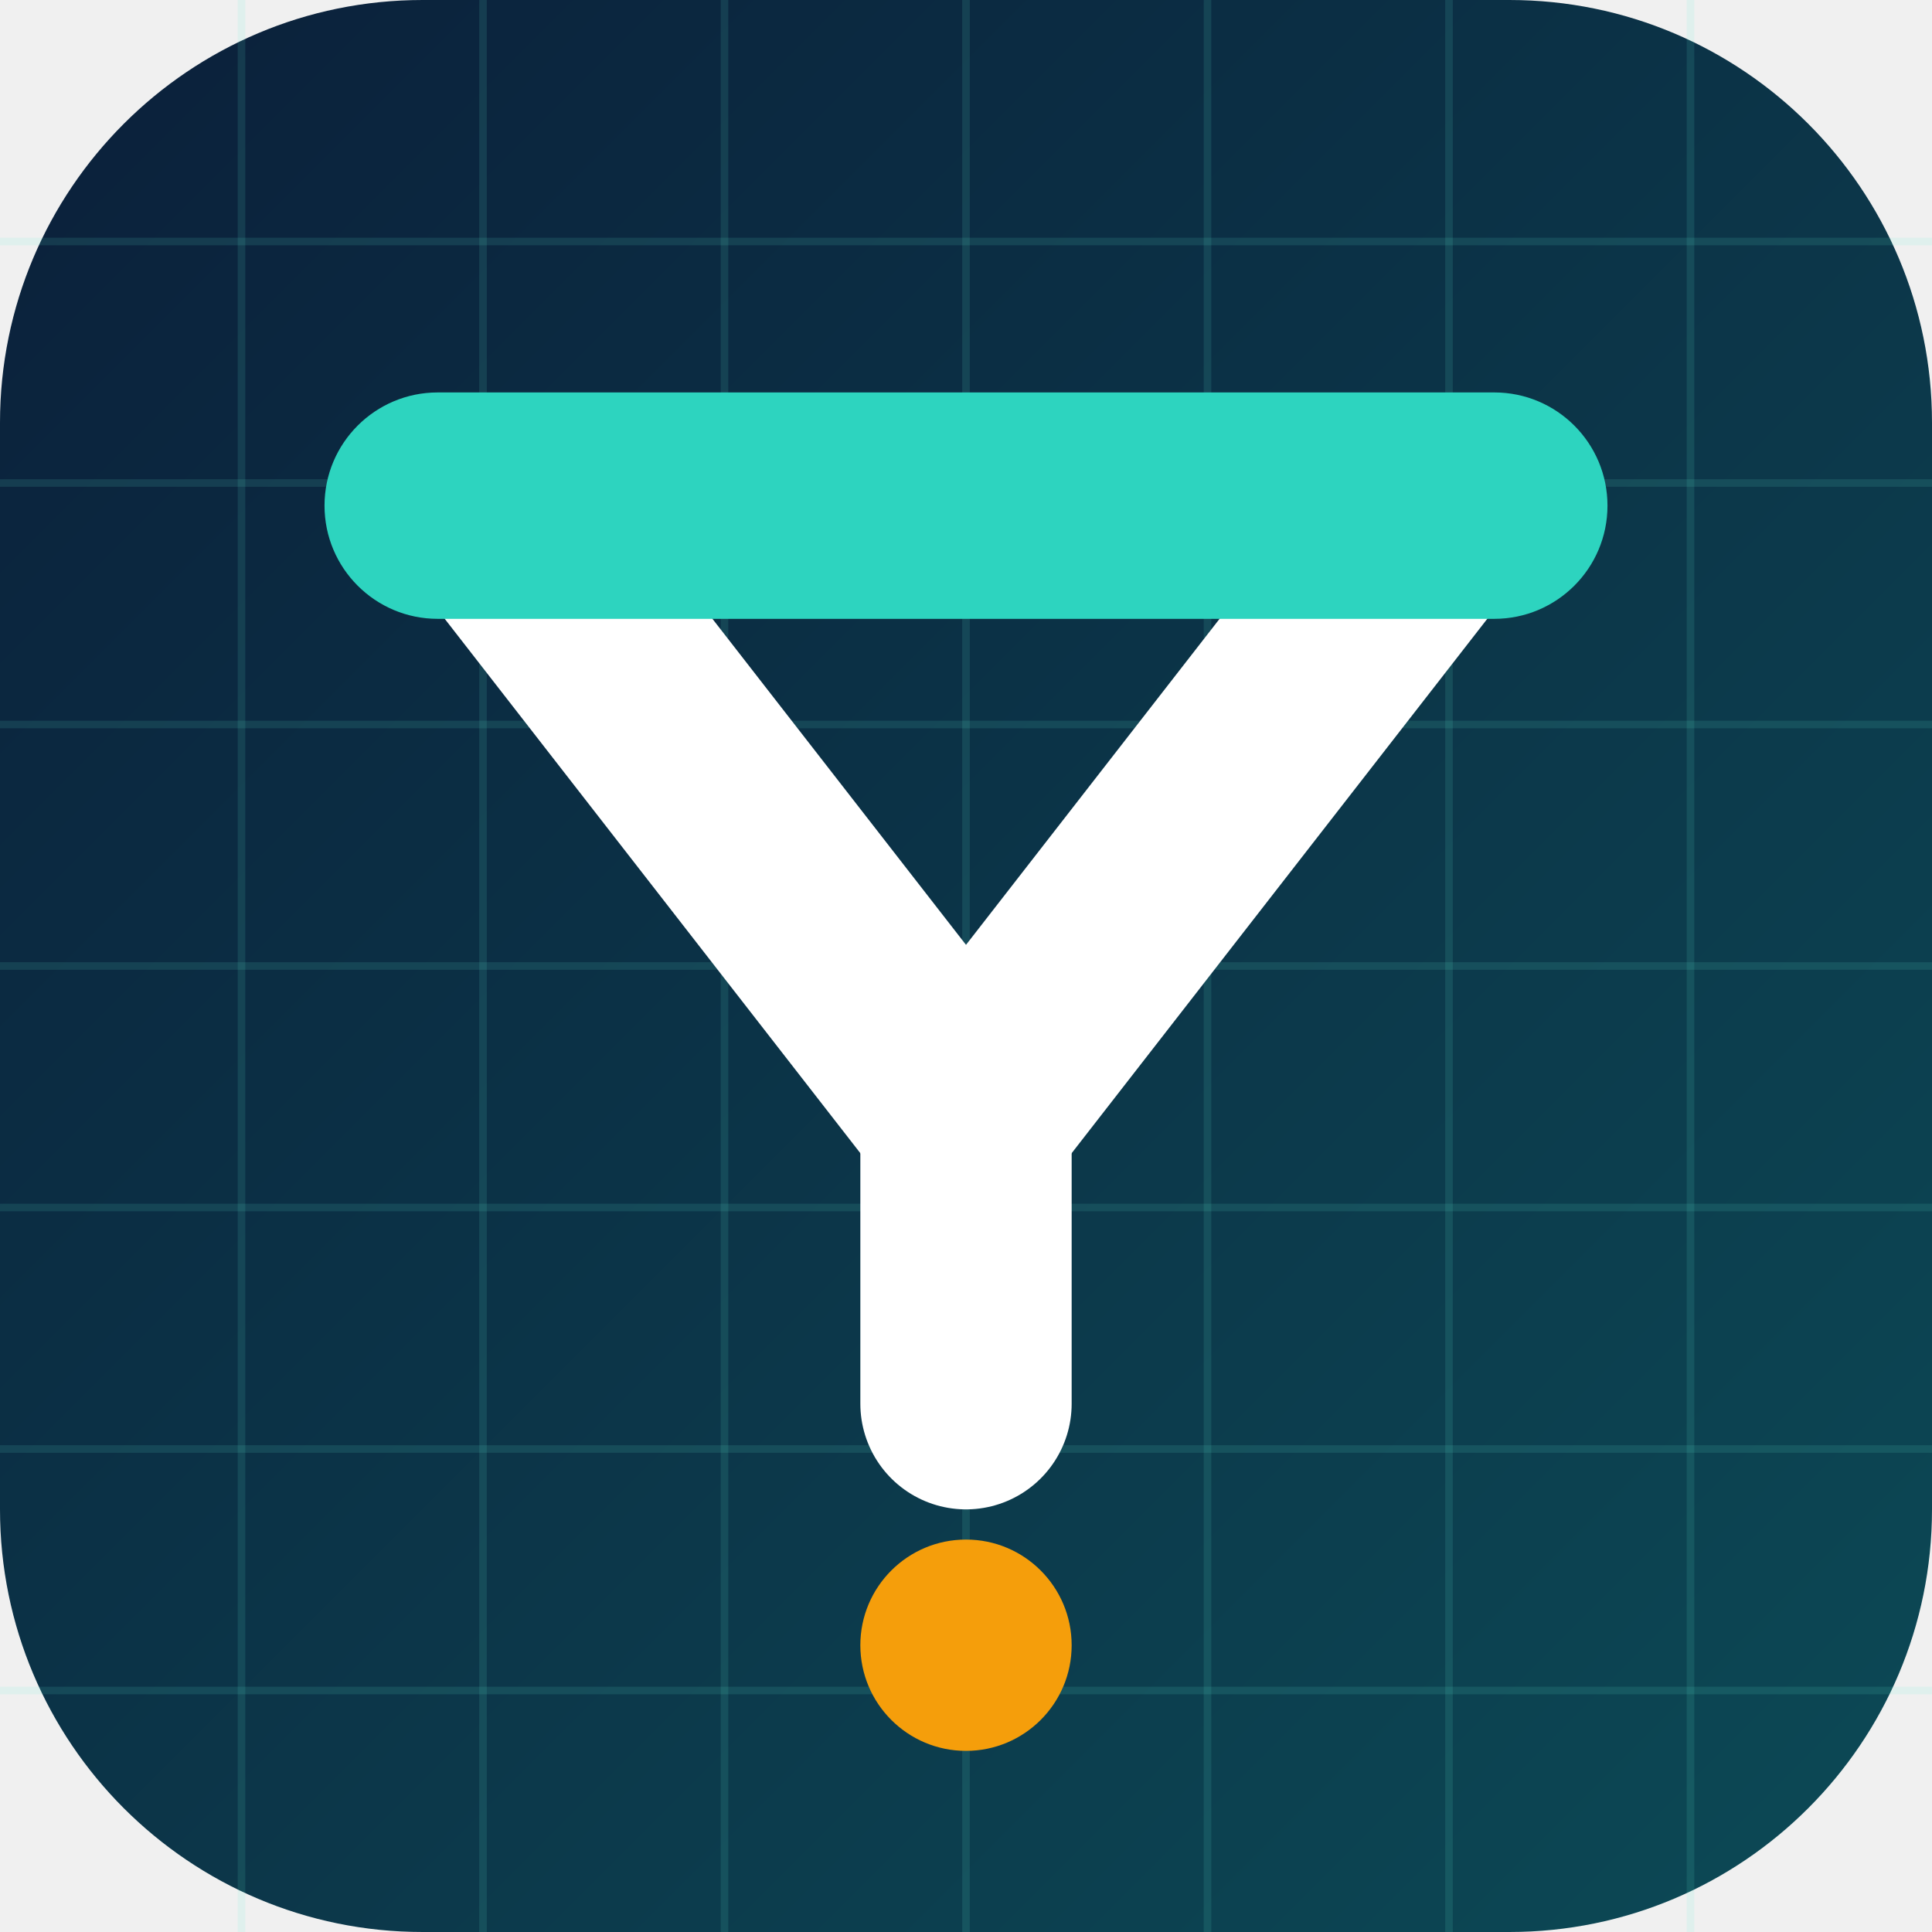
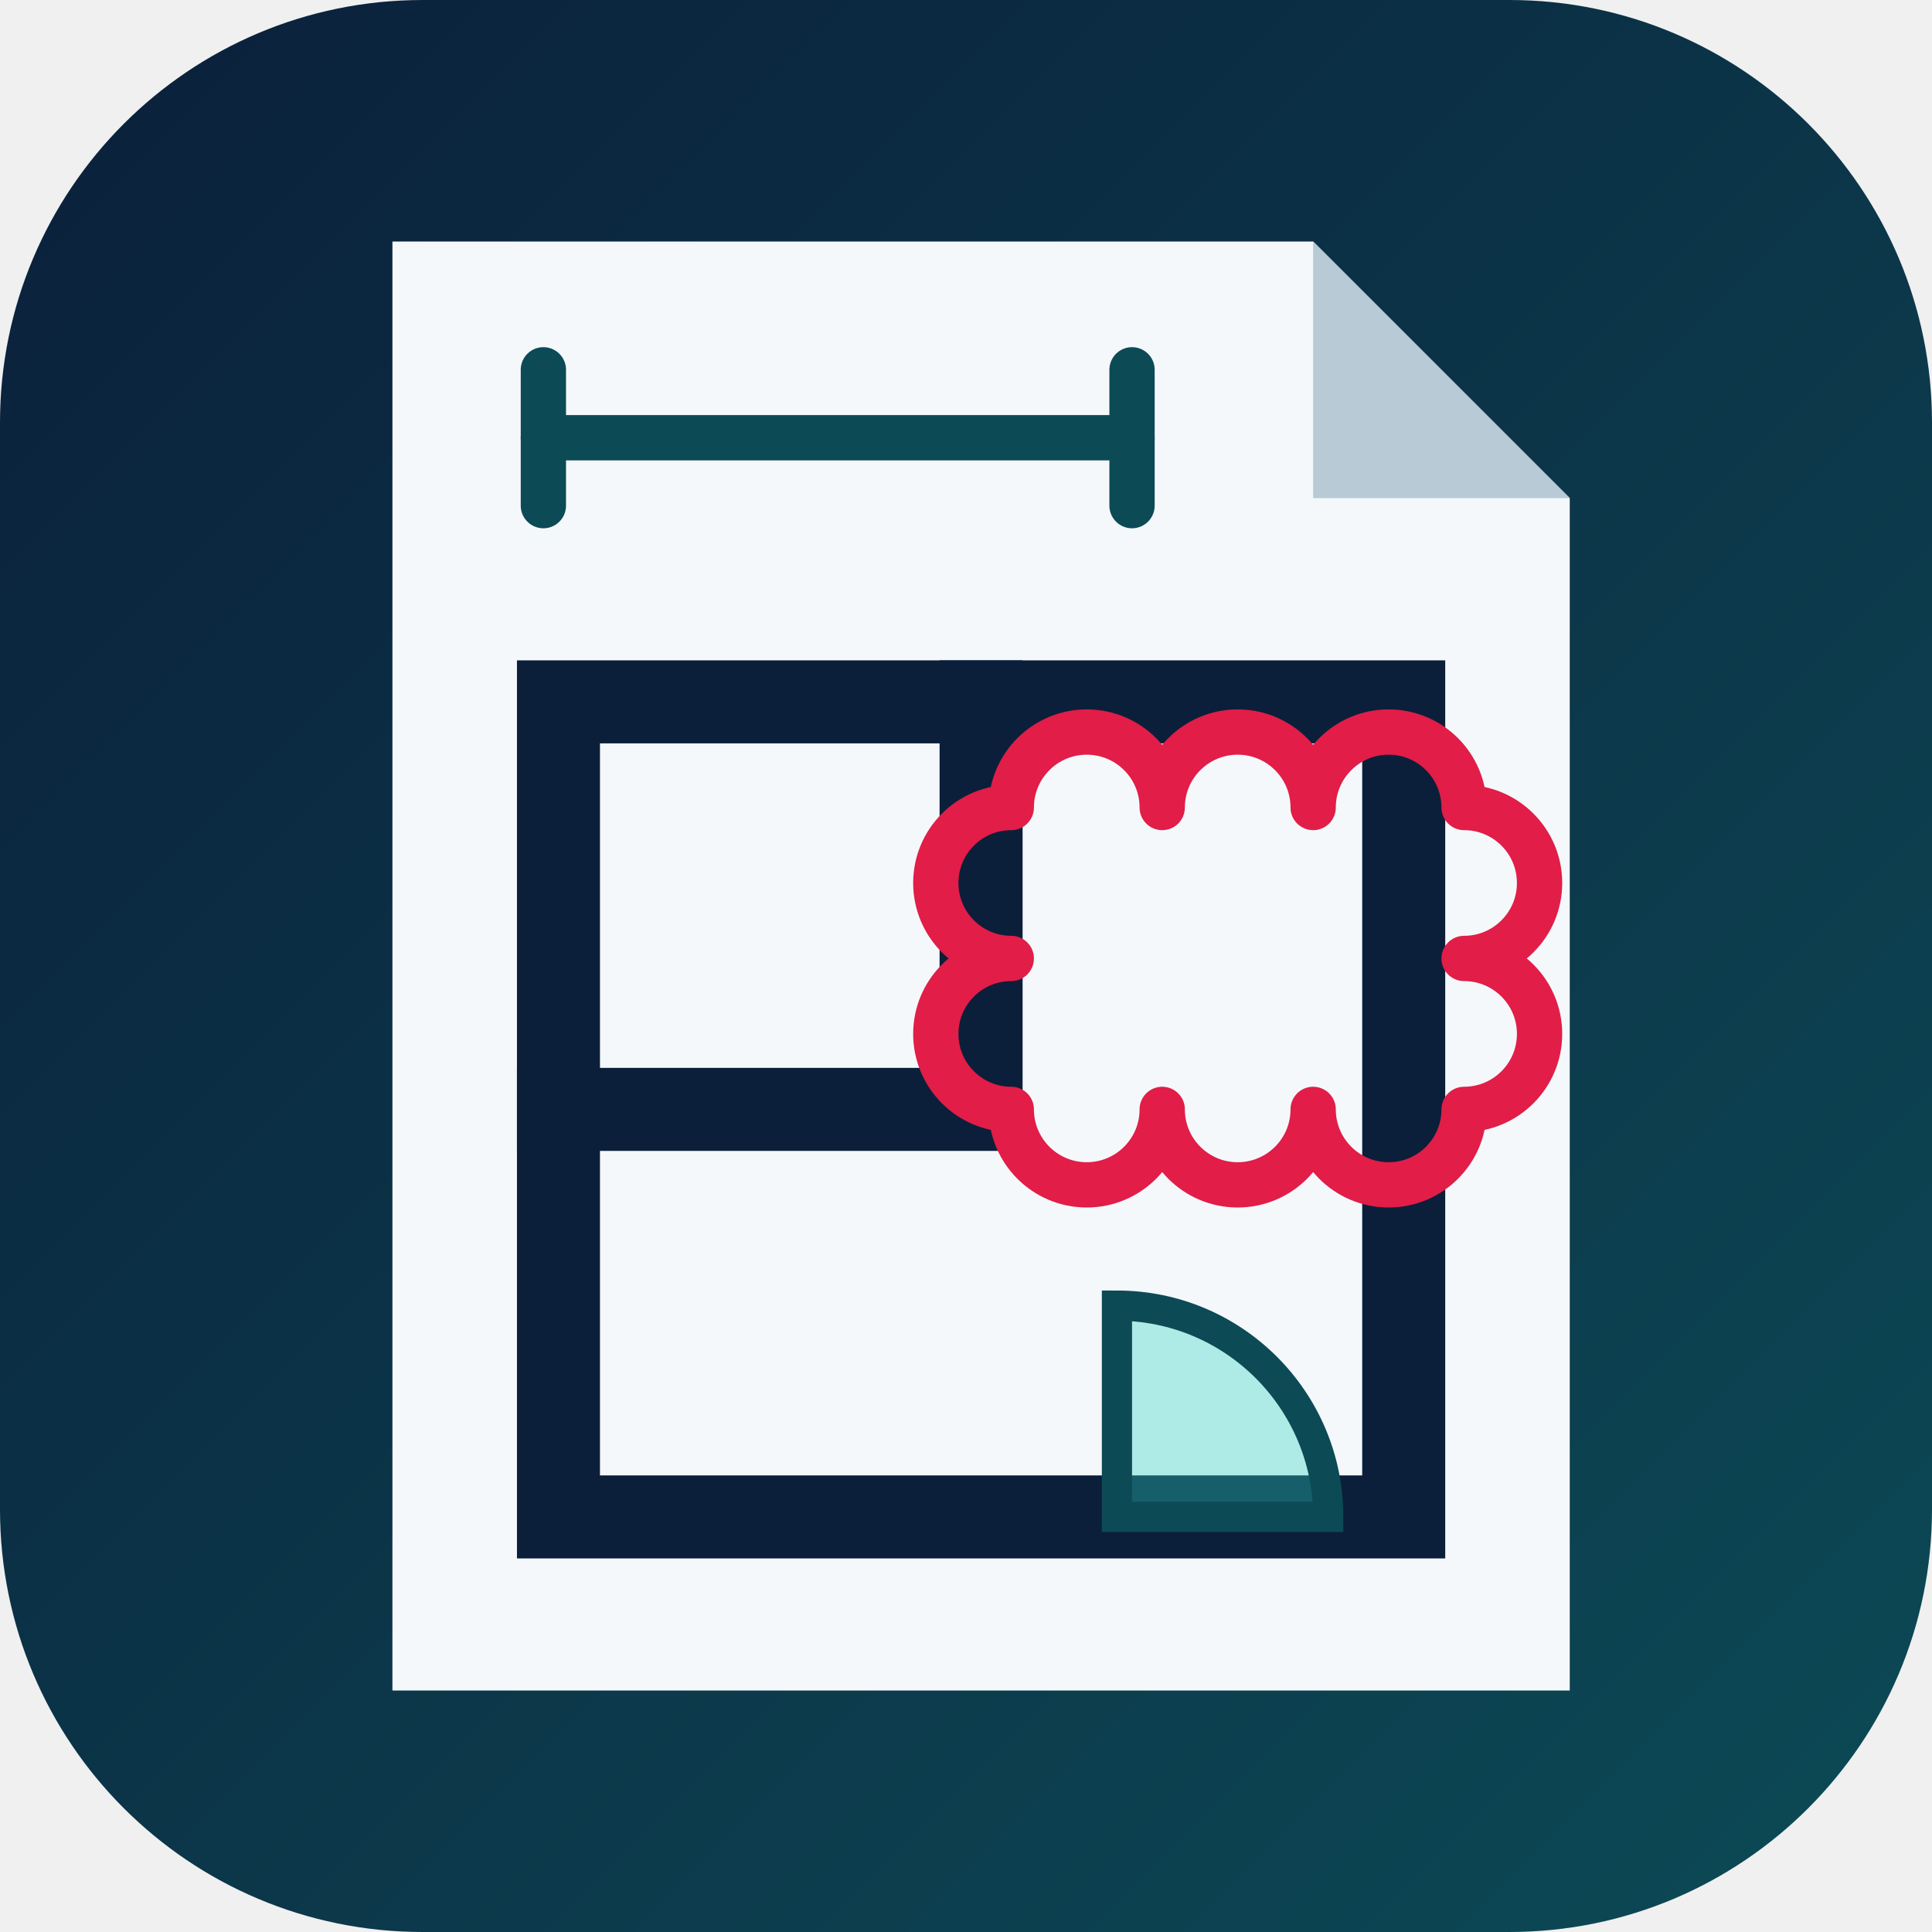
<svg xmlns="http://www.w3.org/2000/svg" viewBox="0 0 512 512" width="512" height="512">
  <defs>
    <linearGradient id="bg" x1="0" y1="0" x2="1" y2="1">
      <stop offset="0" stop-color="#0B1F3A" />
      <stop offset="1" stop-color="#0C4A56" />
    </linearGradient>
  </defs>
  <rect width="512" height="512" rx="112" fill="url(#bg)" />
-   <g stroke="#5EEAD4" stroke-opacity="0.12" stroke-width="2">
-     <path d="M64 0V512M128 0V512M192 0V512M256 0V512M320 0V512M384 0V512M448 0V512" />
-     <path d="M0 64H512M0 128H512M0 192H512M0 256H512M0 320H512M0 384H512M0 448H512" />
+   <path d="M104 64H348L416 132V448H104Z" fill="#F4F8FB" />
+   <path d="M348 64V132H416Z" fill="#B7CAD6" />
+   <g stroke="#0C4A56" stroke-width="12" stroke-linecap="round">
+     <path d="M144 116H300" />
+     <path d="M144 98V134M300 98V134" />
  </g>
-   <g stroke="#FFFFFF" stroke-width="56" stroke-linecap="round" fill="none">
-     <path d="M130 134L256 296" />
-     <path d="M382 134L256 296" />
-     <path d="M256 296V372" />
+   <g stroke="#0B1F3A" stroke-width="22" stroke-linecap="square" stroke-linejoin="miter" fill="none">
+     <path d="M148 186H372V402H148Z" />
+     <path d="M148 294H260M260 186V294" />
  </g>
-   <rect x="86" y="104" width="340" height="60" rx="30" fill="#2DD4BF" />
-   <circle cx="256" cy="436" r="28" fill="#F59E0B" />
+   <path d="M296 402V346A56 56 0 0 1 352 402Z" fill="#2DD4BF" fill-opacity="0.35" stroke="#0C4A56" stroke-width="8" />
+   <path d="M268 214 A20 20 0 0 1 308 214 A20 20 0 0 1 348 214 A20 20 0 0 1 388 214 A20 20 0 0 1 388 254 A20 20 0 0 1 388 294 A20 20 0 0 1 348 294 A20 20 0 0 1 308 294 A20 20 0 0 1 268 294 A20 20 0 0 1 268 254 A20 20 0 0 1 268 214Z" fill="none" stroke="#E11D48" stroke-width="12" stroke-linejoin="round" />
</svg>
